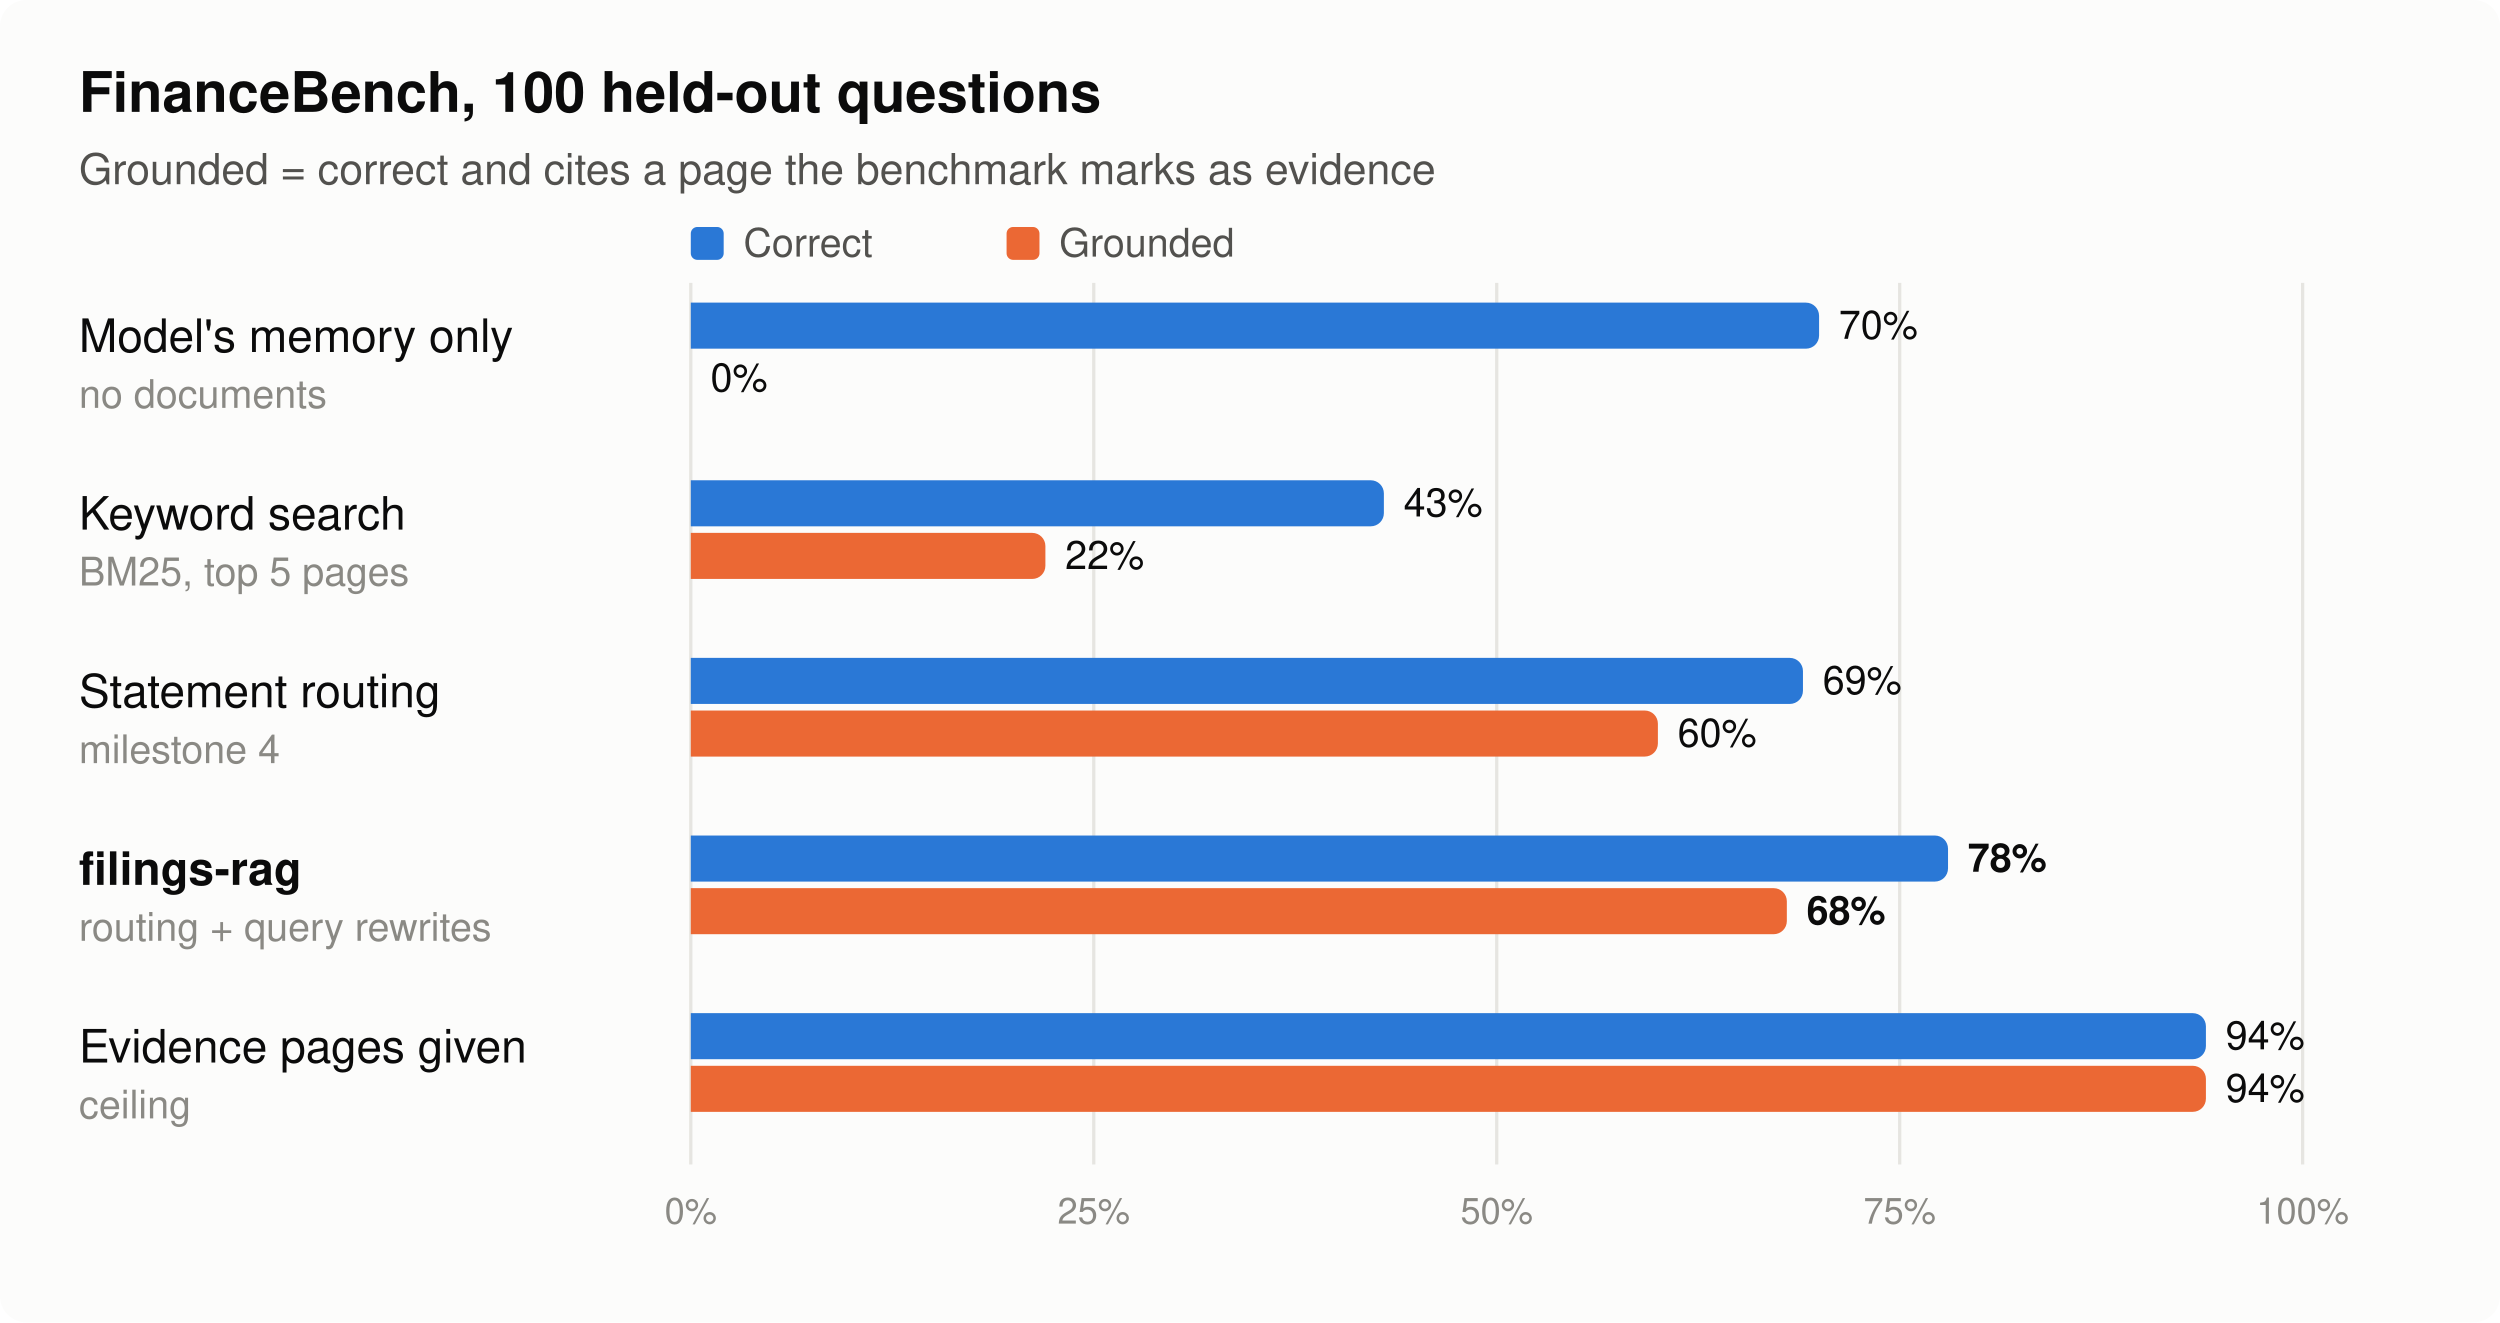
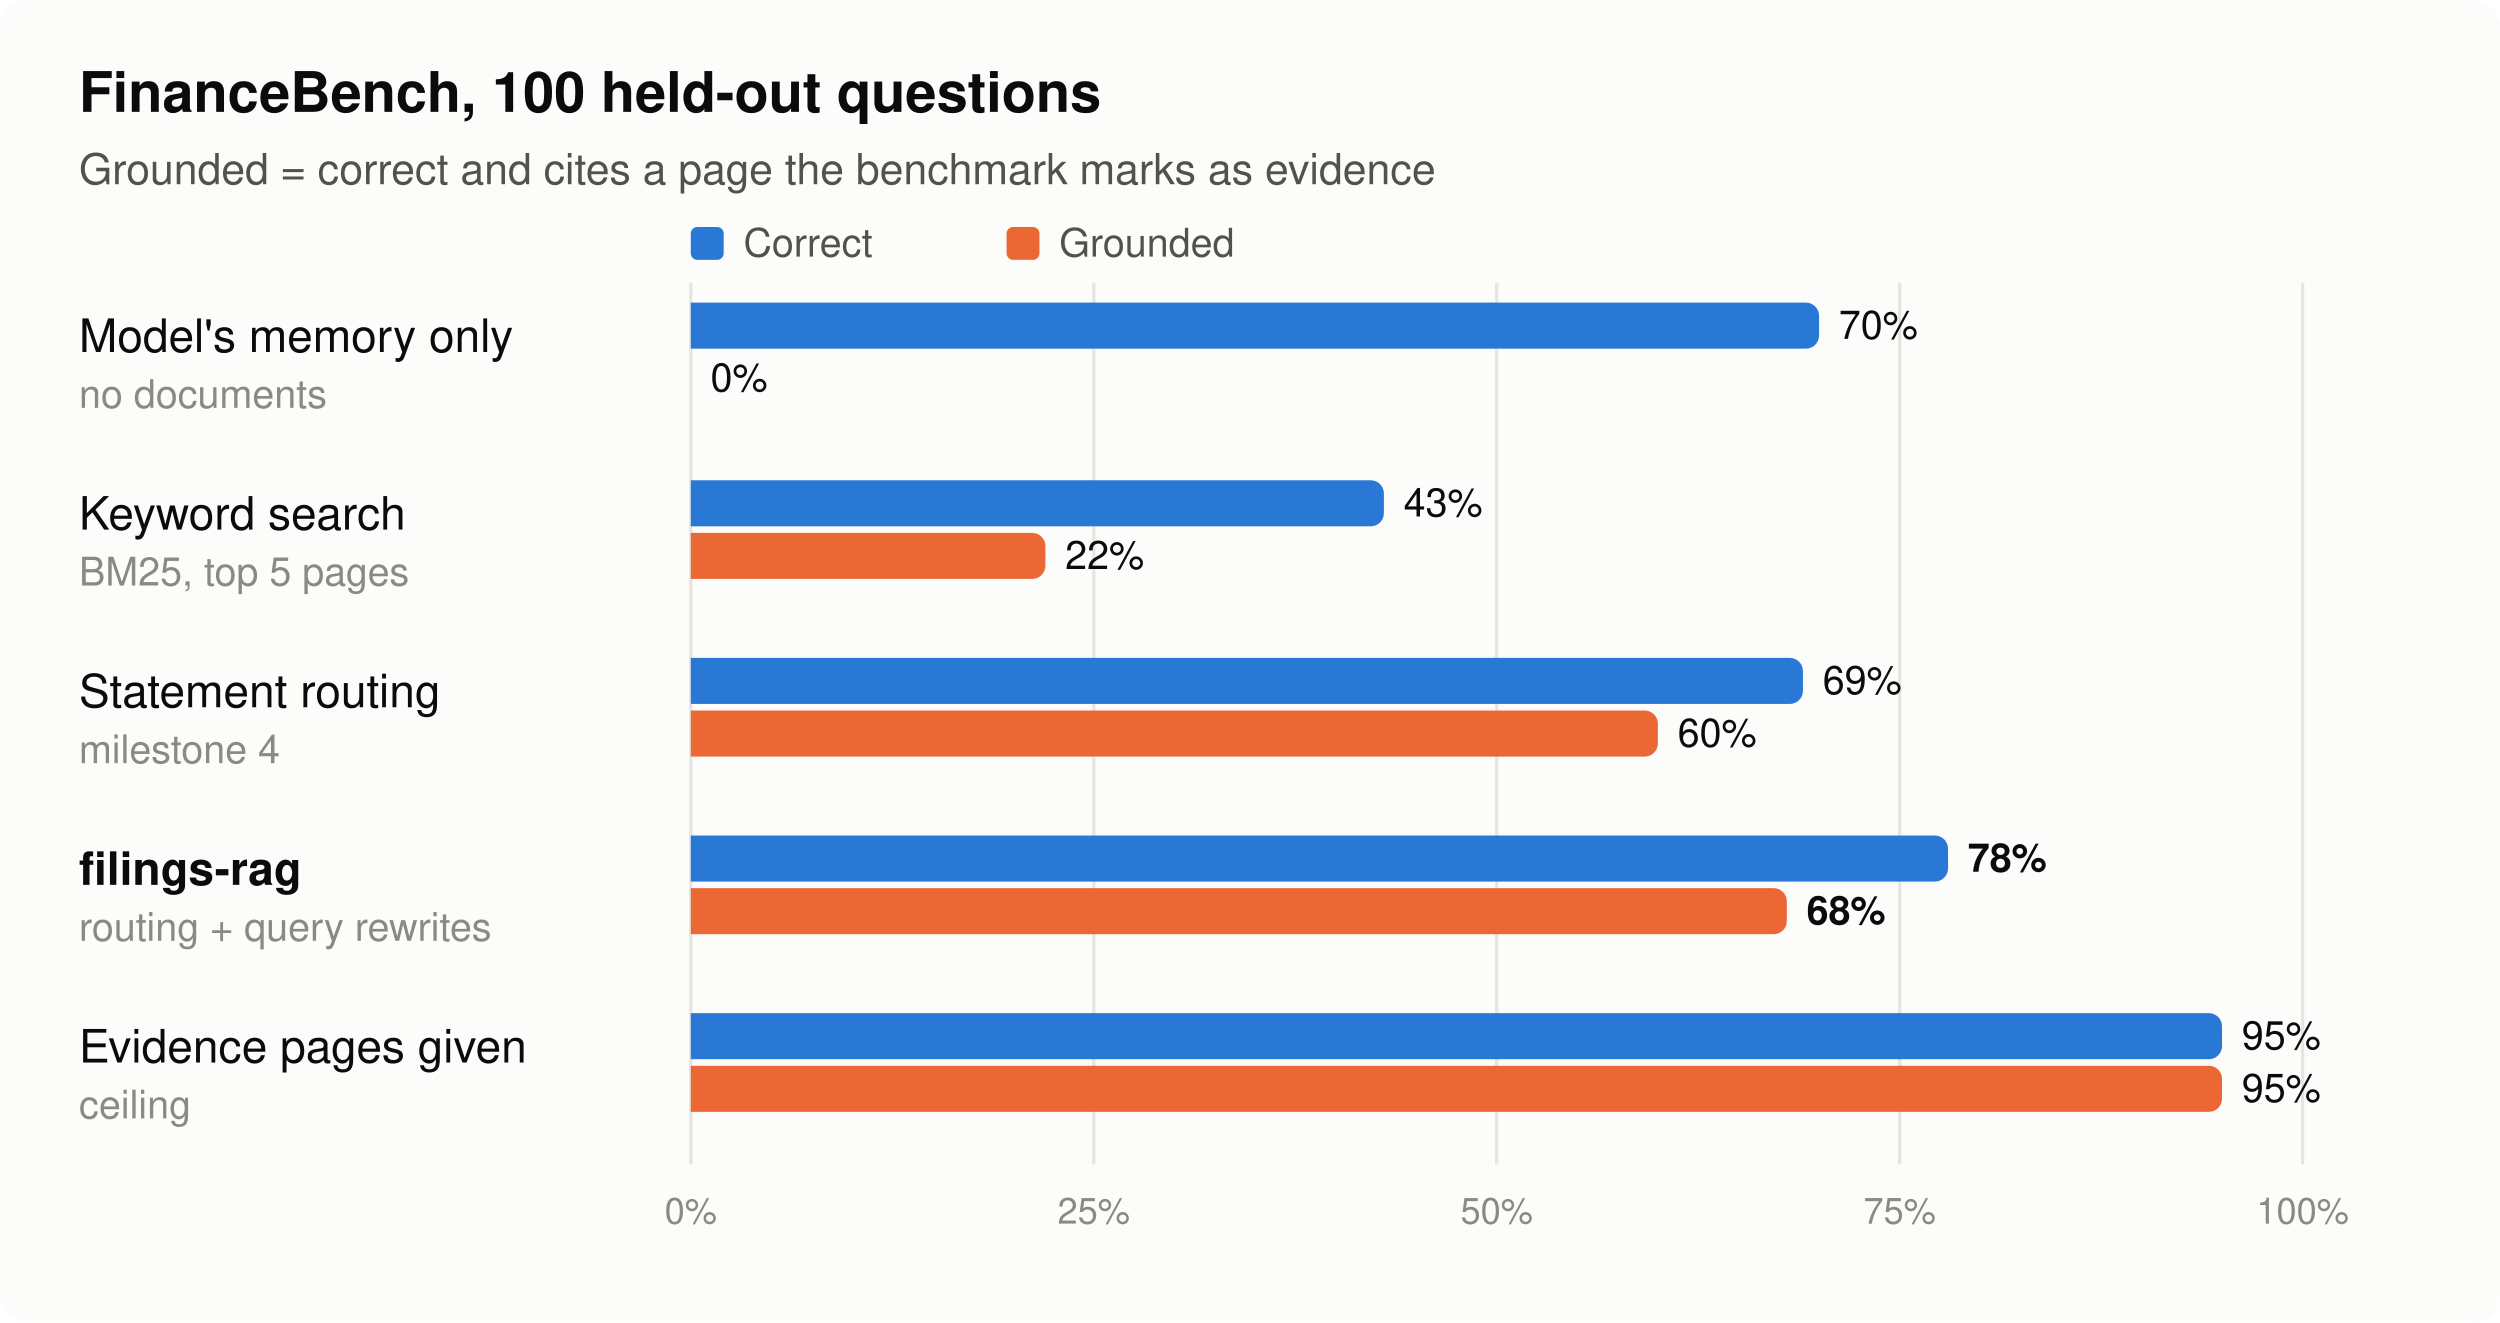
<svg xmlns="http://www.w3.org/2000/svg" width="760" height="402" viewBox="0 0 760 402" font-family="-apple-system, Segoe UI, Helvetica, Arial, sans-serif" role="img" aria-label="Test-set accuracy: correct and grounded, by method">
  <rect width="760" height="402" rx="8" fill="#fcfcfb" />
  <text x="24" y="34" font-size="17" font-weight="600" fill="#0b0b0b">FinanceBench, 100 held-out questions</text>
  <text x="24" y="56" font-size="13" fill="#52514e">Grounded = correct and cites a page the benchmark marks as evidence</text>
  <rect x="210" y="69" width="10" height="10" rx="2" fill="#2a78d6" />
  <text x="226" y="78" font-size="12" fill="#52514e">Correct</text>
  <rect x="306" y="69" width="10" height="10" rx="2" fill="#eb6834" />
  <text x="322" y="78" font-size="12" fill="#52514e">Grounded</text>
  <line x1="210.0" y1="86" x2="210.0" y2="354" stroke="#e6e5e1" stroke-width="1" />
  <text x="210.0" y="372" font-size="11" text-anchor="middle" fill="#8a8984">0%</text>
  <line x1="332.5" y1="86" x2="332.5" y2="354" stroke="#e6e5e1" stroke-width="1" />
  <text x="332.5" y="372" font-size="11" text-anchor="middle" fill="#8a8984">25%</text>
  <line x1="455.0" y1="86" x2="455.0" y2="354" stroke="#e6e5e1" stroke-width="1" />
  <text x="455.0" y="372" font-size="11" text-anchor="middle" fill="#8a8984">50%</text>
  <line x1="577.5" y1="86" x2="577.5" y2="354" stroke="#e6e5e1" stroke-width="1" />
  <text x="577.5" y="372" font-size="11" text-anchor="middle" fill="#8a8984">75%</text>
  <line x1="700.0" y1="86" x2="700.0" y2="354" stroke="#e6e5e1" stroke-width="1" />
  <text x="700.0" y="372" font-size="11" text-anchor="middle" fill="#8a8984">100%</text>
  <text x="24" y="107" font-size="14" font-weight="500" fill="#0b0b0b">Model's memory only</text>
  <text x="24" y="124" font-size="12" fill="#8a8984">no documents</text>
  <path d="M210.0,92.0 h339.0 a4.0,4.0 0 0 1 4.0,4.0 v6.0 a4.0,4.0 0 0 1 -4.0,4.0 h-339.0 z" fill="#2a78d6" />
  <text x="559.0" y="103" font-size="12" font-weight="500" fill="#0b0b0b">70%</text>
  <text x="216.0" y="119" font-size="12" font-weight="500" fill="#0b0b0b">0%</text>
  <text x="24" y="161" font-size="14" font-weight="500" fill="#0b0b0b">Keyword search</text>
  <text x="24" y="178" font-size="12" fill="#8a8984">BM25, top 5 pages</text>
  <path d="M210.0,146.0 h206.7 a4.0,4.0 0 0 1 4.0,4.0 v6.0 a4.0,4.0 0 0 1 -4.0,4.0 h-206.7 z" fill="#2a78d6" />
  <text x="426.7" y="157" font-size="12" font-weight="500" fill="#0b0b0b">43%</text>
  <path d="M210.0,162.0 h103.8 a4.0,4.0 0 0 1 4.0,4.0 v6.0 a4.0,4.0 0 0 1 -4.0,4.0 h-103.8 z" fill="#eb6834" />
  <text x="323.8" y="173" font-size="12" font-weight="500" fill="#0b0b0b">22%</text>
  <text x="24" y="215" font-size="14" font-weight="500" fill="#0b0b0b">Statement routing</text>
  <text x="24" y="232" font-size="12" fill="#8a8984">milestone 4</text>
  <path d="M210.0,200.0 h334.1 a4.0,4.0 0 0 1 4.0,4.0 v6.0 a4.0,4.0 0 0 1 -4.0,4.0 h-334.1 z" fill="#2a78d6" />
  <text x="554.1" y="211" font-size="12" font-weight="500" fill="#0b0b0b">69%</text>
  <path d="M210.0,216.0 h290.0 a4.0,4.0 0 0 1 4.0,4.0 v6.0 a4.0,4.0 0 0 1 -4.0,4.0 h-290.0 z" fill="#eb6834" />
  <text x="510.0" y="227" font-size="12" font-weight="500" fill="#0b0b0b">60%</text>
  <text x="24" y="269" font-size="14" font-weight="700" fill="#0b0b0b">filings-rag</text>
  <text x="24" y="286" font-size="12" fill="#8a8984">routing + query rewrites</text>
  <path d="M210.0,254.0 h378.2 a4.0,4.0 0 0 1 4.0,4.0 v6.0 a4.0,4.0 0 0 1 -4.0,4.0 h-378.2 z" fill="#2a78d6" />
  <text x="598.2" y="265" font-size="12" font-weight="700" fill="#0b0b0b">78%</text>
  <path d="M210.0,270.0 h329.2 a4.0,4.0 0 0 1 4.0,4.0 v6.0 a4.0,4.0 0 0 1 -4.0,4.0 h-329.2 z" fill="#eb6834" />
  <text x="549.2" y="281" font-size="12" font-weight="700" fill="#0b0b0b">68%</text>
  <text x="24" y="323" font-size="14" font-weight="500" fill="#0b0b0b">Evidence pages given</text>
  <text x="24" y="340" font-size="12" fill="#8a8984">ceiling</text>
-   <path d="M210.0,308.0 h456.6 a4.0,4.0 0 0 1 4.0,4.0 v6.0 a4.0,4.0 0 0 1 -4.0,4.0 h-456.6 z" fill="#2a78d6" />
-   <text x="676.6" y="319" font-size="12" font-weight="500" fill="#0b0b0b">94%</text>
-   <path d="M210.0,324.0 h456.6 a4.0,4.0 0 0 1 4.0,4.0 v6.0 a4.0,4.0 0 0 1 -4.0,4.0 h-456.6 z" fill="#eb6834" />
-   <text x="676.6" y="335" font-size="12" font-weight="500" fill="#0b0b0b">94%</text>
+   <path d="M210.0,308.0 h461.5 a4.0,4.0 0 0 1 4.0,4.0 v6.0 a4.0,4.0 0 0 1 -4.0,4.0 h-461.5 z" fill="#2a78d6" />
+   <text x="681.5" y="319" font-size="12" font-weight="500" fill="#0b0b0b">95%</text>
+   <path d="M210.0,324.0 h461.5 a4.0,4.0 0 0 1 4.0,4.0 v6.0 a4.0,4.0 0 0 1 -4.0,4.0 h-461.5 z" fill="#eb6834" />
+   <text x="681.5" y="335" font-size="12" font-weight="500" fill="#0b0b0b">95%</text>
</svg>
